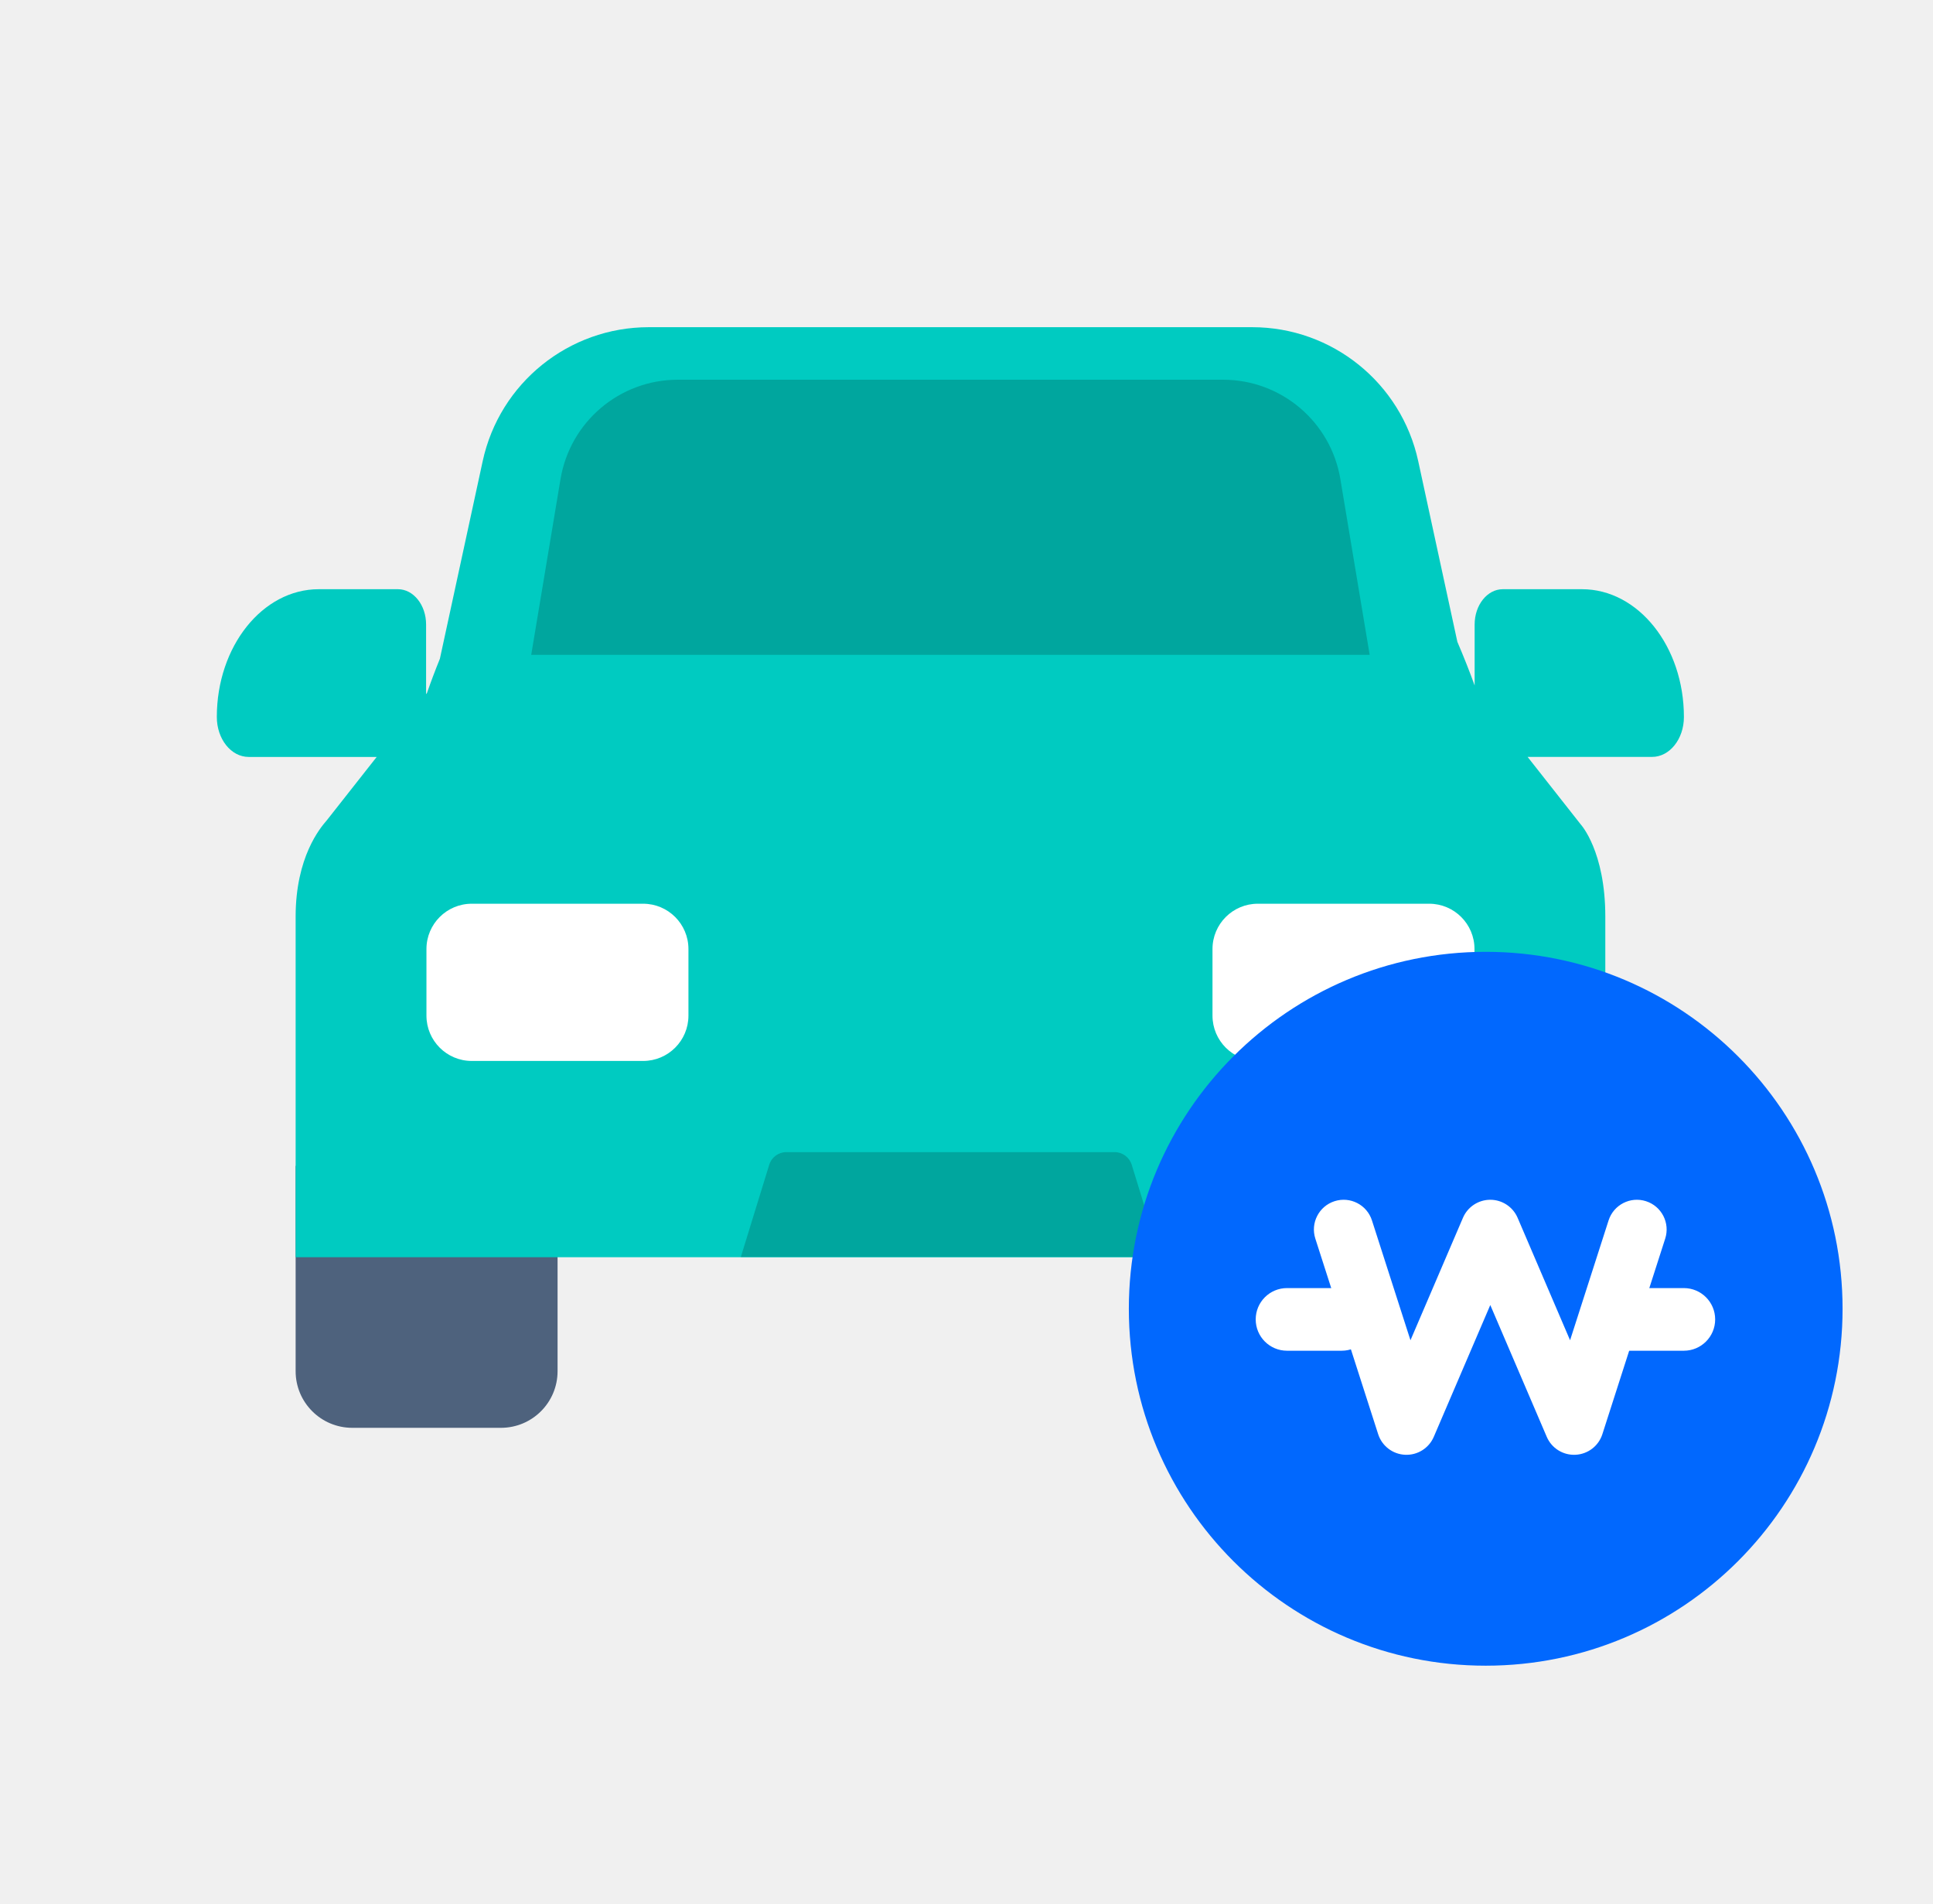
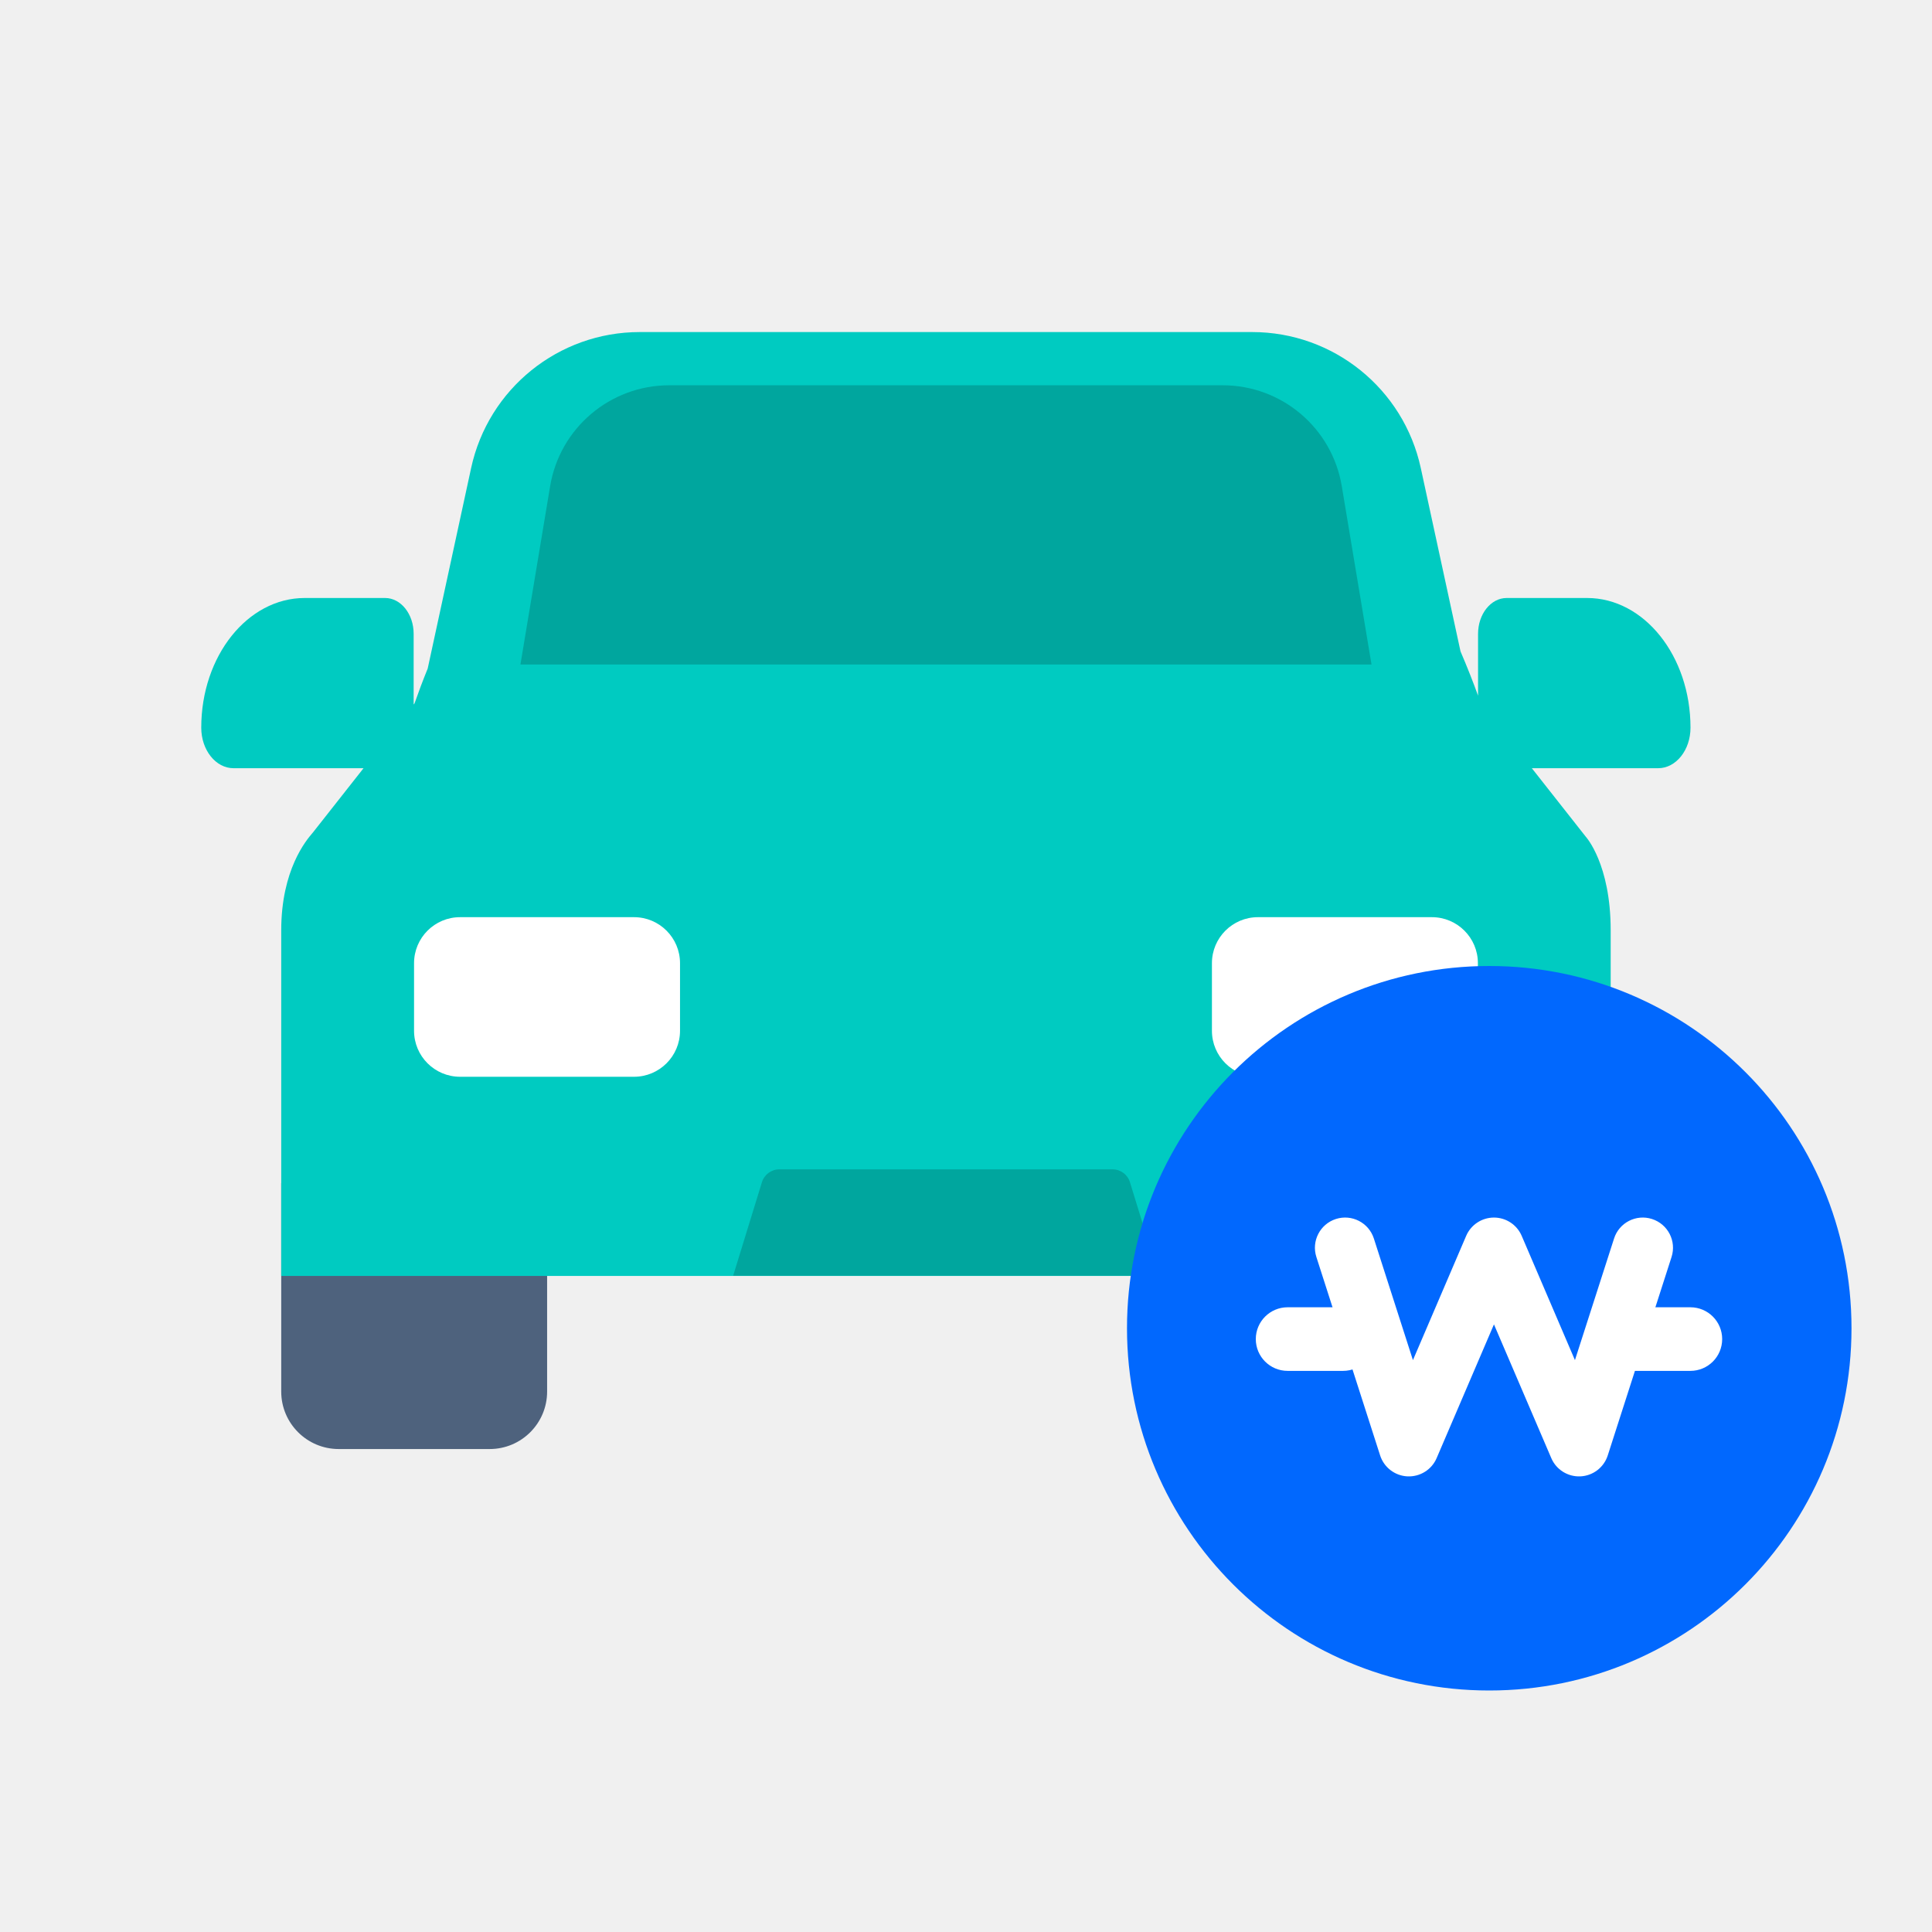
- <svg xmlns="http://www.w3.org/2000/svg" width="65" height="64" viewBox="0 0 65 64" fill="none">
-   <path d="M9.941 39.195H18.749V46.099C18.749 47.151 17.897 48.003 16.845 48.003H11.846C10.794 48.003 9.941 47.151 9.941 46.099V39.195Z" fill="#4E627D" />
-   <path d="M45.174 39.195H53.982V46.099C53.982 47.151 53.129 48.003 52.077 48.003H47.078C46.026 48.003 45.174 47.151 45.174 46.099V39.195Z" fill="#4E627D" />
-   <path fill-rule="evenodd" clip-rule="evenodd" d="M21.815 11C19.126 11 16.8 12.875 16.231 15.504L14.792 22.147C14.624 22.561 14.479 22.949 14.357 23.301L14.328 23.337V20.996C14.328 20.341 13.904 19.809 13.381 19.809H10.718C8.825 19.809 7.291 21.733 7.291 24.105C7.291 24.846 7.77 25.448 8.362 25.448H12.434H12.667L11.007 27.556C11.001 27.565 10.988 27.58 10.969 27.602C10.774 27.831 9.941 28.809 9.941 30.818V41.418V42.268H53.981V41.418V30.818C53.981 28.616 53.157 27.72 53.157 27.72L51.368 25.447H51.481H55.553C56.145 25.447 56.624 24.846 56.624 24.105C56.624 21.733 55.09 19.809 53.197 19.809H50.534C50.011 19.809 49.587 20.341 49.587 20.996V23.045C49.426 22.599 49.231 22.103 49.006 21.578L47.69 15.504C47.12 12.875 44.795 11 42.106 11H21.815Z" fill="#00CBC1" />
-   <path d="M25.866 39.16C25.943 38.907 26.177 38.734 26.442 38.734H37.479C37.744 38.734 37.978 38.907 38.056 39.16L39.009 42.259H24.912L25.866 39.16Z" fill="#00A69E" />
-   <path d="M14.34 31.907C14.34 31.065 15.022 30.383 15.864 30.383H21.626C22.468 30.383 23.15 31.065 23.15 31.907V34.145C23.15 34.987 22.468 35.669 21.626 35.669H15.864C15.022 35.669 14.34 34.987 14.34 34.145V31.907Z" fill="white" />
-   <path d="M40.772 31.907C40.772 31.065 41.454 30.383 42.295 30.383H48.058C48.9 30.383 49.582 31.065 49.582 31.907V34.145C49.582 34.987 48.9 35.669 48.058 35.669H42.295C41.454 35.669 40.772 34.987 40.772 34.145V31.907Z" fill="white" />
-   <path d="M18.848 16.108C19.17 14.179 20.838 12.766 22.794 12.766H41.127C43.082 12.766 44.751 14.179 45.072 16.108L46.057 22.015H17.863L18.848 16.108Z" fill="#00A69E" />
-   <path d="M61.959 44C61.959 50.627 56.586 56 49.959 56C43.332 56 37.959 50.627 37.959 44C37.959 37.373 43.332 32 49.959 32C56.586 32 61.959 37.373 61.959 44Z" fill="#0168FE" />
-   <path fill-rule="evenodd" clip-rule="evenodd" d="M44.876 40.384C45.402 40.215 45.965 40.504 46.134 41.03L47.429 45.059L49.194 40.942C49.351 40.575 49.713 40.336 50.113 40.336C50.513 40.336 50.874 40.575 51.032 40.942L52.796 45.059L54.091 41.03C54.26 40.504 54.824 40.215 55.349 40.384C55.875 40.553 56.164 41.116 55.995 41.642L53.882 48.217C53.755 48.614 53.394 48.89 52.977 48.909C52.56 48.929 52.175 48.688 52.011 48.304L50.113 43.875L48.214 48.304C48.05 48.688 47.665 48.929 47.248 48.909C46.831 48.89 46.471 48.614 46.343 48.217L44.23 41.642C44.061 41.116 44.35 40.553 44.876 40.384Z" fill="white" />
-   <path d="M42.225 44.358C42.225 43.776 42.696 43.305 43.278 43.305H45.116C45.698 43.305 46.169 43.776 46.169 44.358C46.169 44.94 45.698 45.411 45.116 45.411H43.278C42.696 45.411 42.225 44.94 42.225 44.358Z" fill="white" />
-   <path d="M53.73 44.358C53.73 43.776 54.202 43.305 54.784 43.305H56.622C57.203 43.305 57.675 43.776 57.675 44.358C57.675 44.94 57.203 45.411 56.622 45.411H54.784C54.202 45.411 53.73 44.94 53.73 44.358Z" fill="white" />
+ <svg xmlns="http://www.w3.org/2000/svg" width="48" height="48" viewBox="0 0 48 48" fill="none">
+   <path d="M6.987 29.395H13.593V34.573C13.593 35.362 12.954 36.001 12.165 36.001H8.416C7.627 36.001 6.987 35.362 6.987 34.573V29.395Z" fill="#4E627D" />
+   <path d="M33.412 29.395H40.018V34.573C40.018 35.362 39.378 36.001 38.59 36.001H34.84C34.051 36.001 33.412 35.362 33.412 34.573V29.395Z" fill="#4E627D" />
+   <path fill-rule="evenodd" clip-rule="evenodd" d="M15.893 8.25C13.876 8.25 12.132 9.657 11.705 11.628L10.626 16.61C10.5 16.921 10.391 17.212 10.299 17.476L10.277 17.503V15.747C10.277 15.256 9.96 14.857 9.567 14.857H7.57C6.151 14.857 5 16.299 5 18.079C5 18.635 5.36 19.086 5.803 19.086H8.857H9.032L7.787 20.667C7.782 20.674 7.773 20.685 7.759 20.701C7.612 20.874 6.987 21.607 6.987 23.114V31.063V31.701H40.017V31.063V23.114C40.017 21.462 39.4 20.79 39.4 20.79L38.058 19.086H38.143H41.197C41.64 19.086 42 18.635 42 18.079C42 16.299 40.849 14.857 39.43 14.857H37.432C37.04 14.857 36.722 15.256 36.722 15.747V17.284C36.601 16.949 36.455 16.577 36.286 16.183L35.299 11.628C34.872 9.657 33.128 8.25 31.111 8.25H15.893Z" fill="#00CBC1" />
+   <path d="M18.93 29.371C18.989 29.181 19.164 29.052 19.363 29.052H27.641C27.839 29.052 28.015 29.181 28.073 29.371L28.788 31.695H18.215L18.93 29.371Z" fill="#00A69E" />
+   <path d="M10.287 23.93C10.287 23.299 10.799 22.787 11.43 22.787H15.752C16.383 22.787 16.895 23.299 16.895 23.93V25.609C16.895 26.24 16.383 26.752 15.752 26.752H11.43C10.799 26.752 10.287 26.24 10.287 25.609V23.93Z" fill="white" />
+   <path d="M30.11 23.93C30.11 23.299 30.622 22.787 31.253 22.787H35.575C36.206 22.787 36.718 23.299 36.718 23.93V25.609C36.718 26.24 36.206 26.752 35.575 26.752H31.253C30.622 26.752 30.11 26.24 30.11 25.609V23.93Z" fill="white" />
+   <path d="M13.668 12.078C13.909 10.632 15.161 9.572 16.628 9.572H30.377C31.844 9.572 33.095 10.632 33.336 12.078L34.075 16.509H12.93L13.668 12.078Z" fill="#00A69E" />
+   <path d="M46 33C46 37.971 41.971 42 37 42C32.029 42 28 37.971 28 33C28 28.029 32.029 24 37 24C41.971 24 46 28.029 46 33Z" fill="#0168FE" />
+   <path fill-rule="evenodd" clip-rule="evenodd" d="M33.189 30.286C33.584 30.159 34.006 30.376 34.133 30.77L35.104 33.792L36.427 30.704C36.545 30.429 36.817 30.25 37.117 30.25C37.417 30.25 37.688 30.429 37.806 30.704L39.129 33.792L40.101 30.77C40.227 30.376 40.65 30.159 41.044 30.286C41.439 30.413 41.656 30.835 41.529 31.23L39.944 36.16C39.848 36.458 39.578 36.665 39.265 36.68C38.953 36.694 38.664 36.514 38.541 36.226L37.117 32.904L35.693 36.226C35.57 36.514 35.281 36.694 34.968 36.68C34.656 36.665 34.385 36.458 34.289 36.16L32.705 31.23C32.578 30.835 32.795 30.413 33.189 30.286Z" fill="white" />
+   <path d="M31.2 33.269C31.2 32.833 31.554 32.479 31.99 32.479H33.369C33.805 32.479 34.159 32.833 34.159 33.269C34.159 33.706 33.805 34.059 33.369 34.059H31.99C31.554 34.059 31.2 33.706 31.2 33.269Z" fill="white" />
+   <path d="M39.829 33.269C39.829 32.833 40.183 32.479 40.619 32.479H41.997C42.434 32.479 42.787 32.833 42.787 33.269C42.787 33.706 42.434 34.059 41.997 34.059H40.619C40.183 34.059 39.829 33.706 39.829 33.269Z" fill="white" />
</svg>
